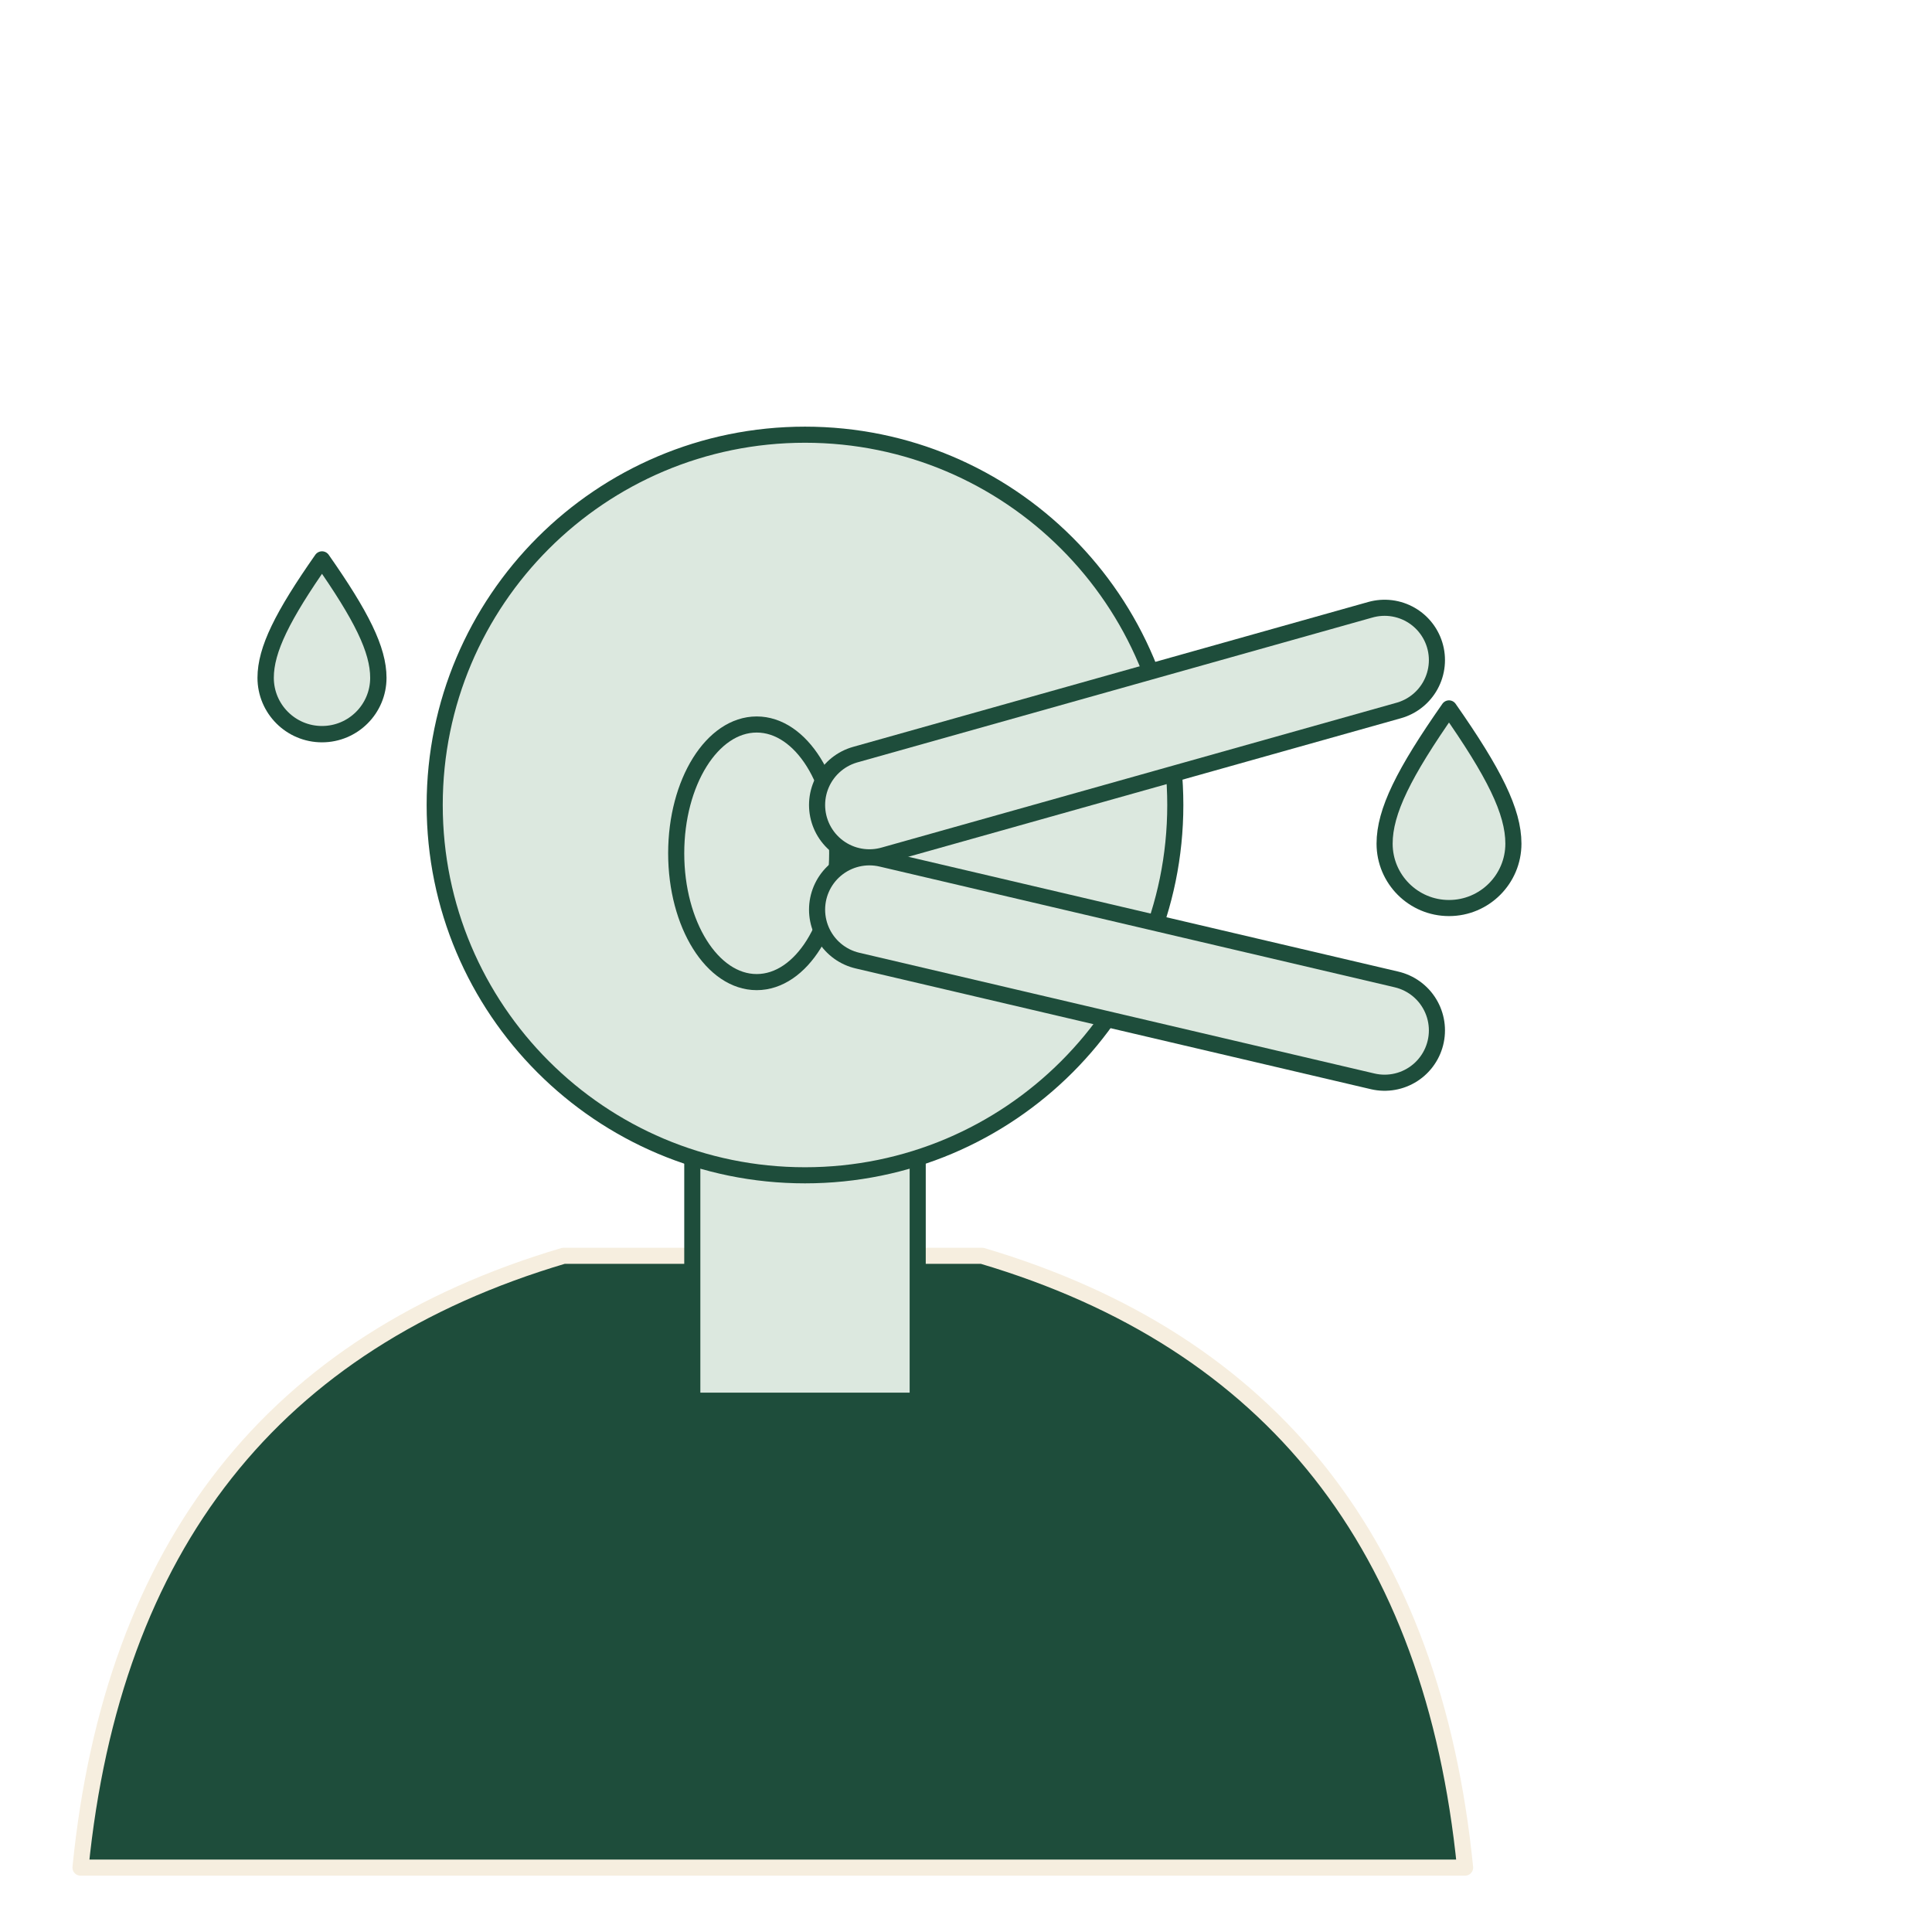
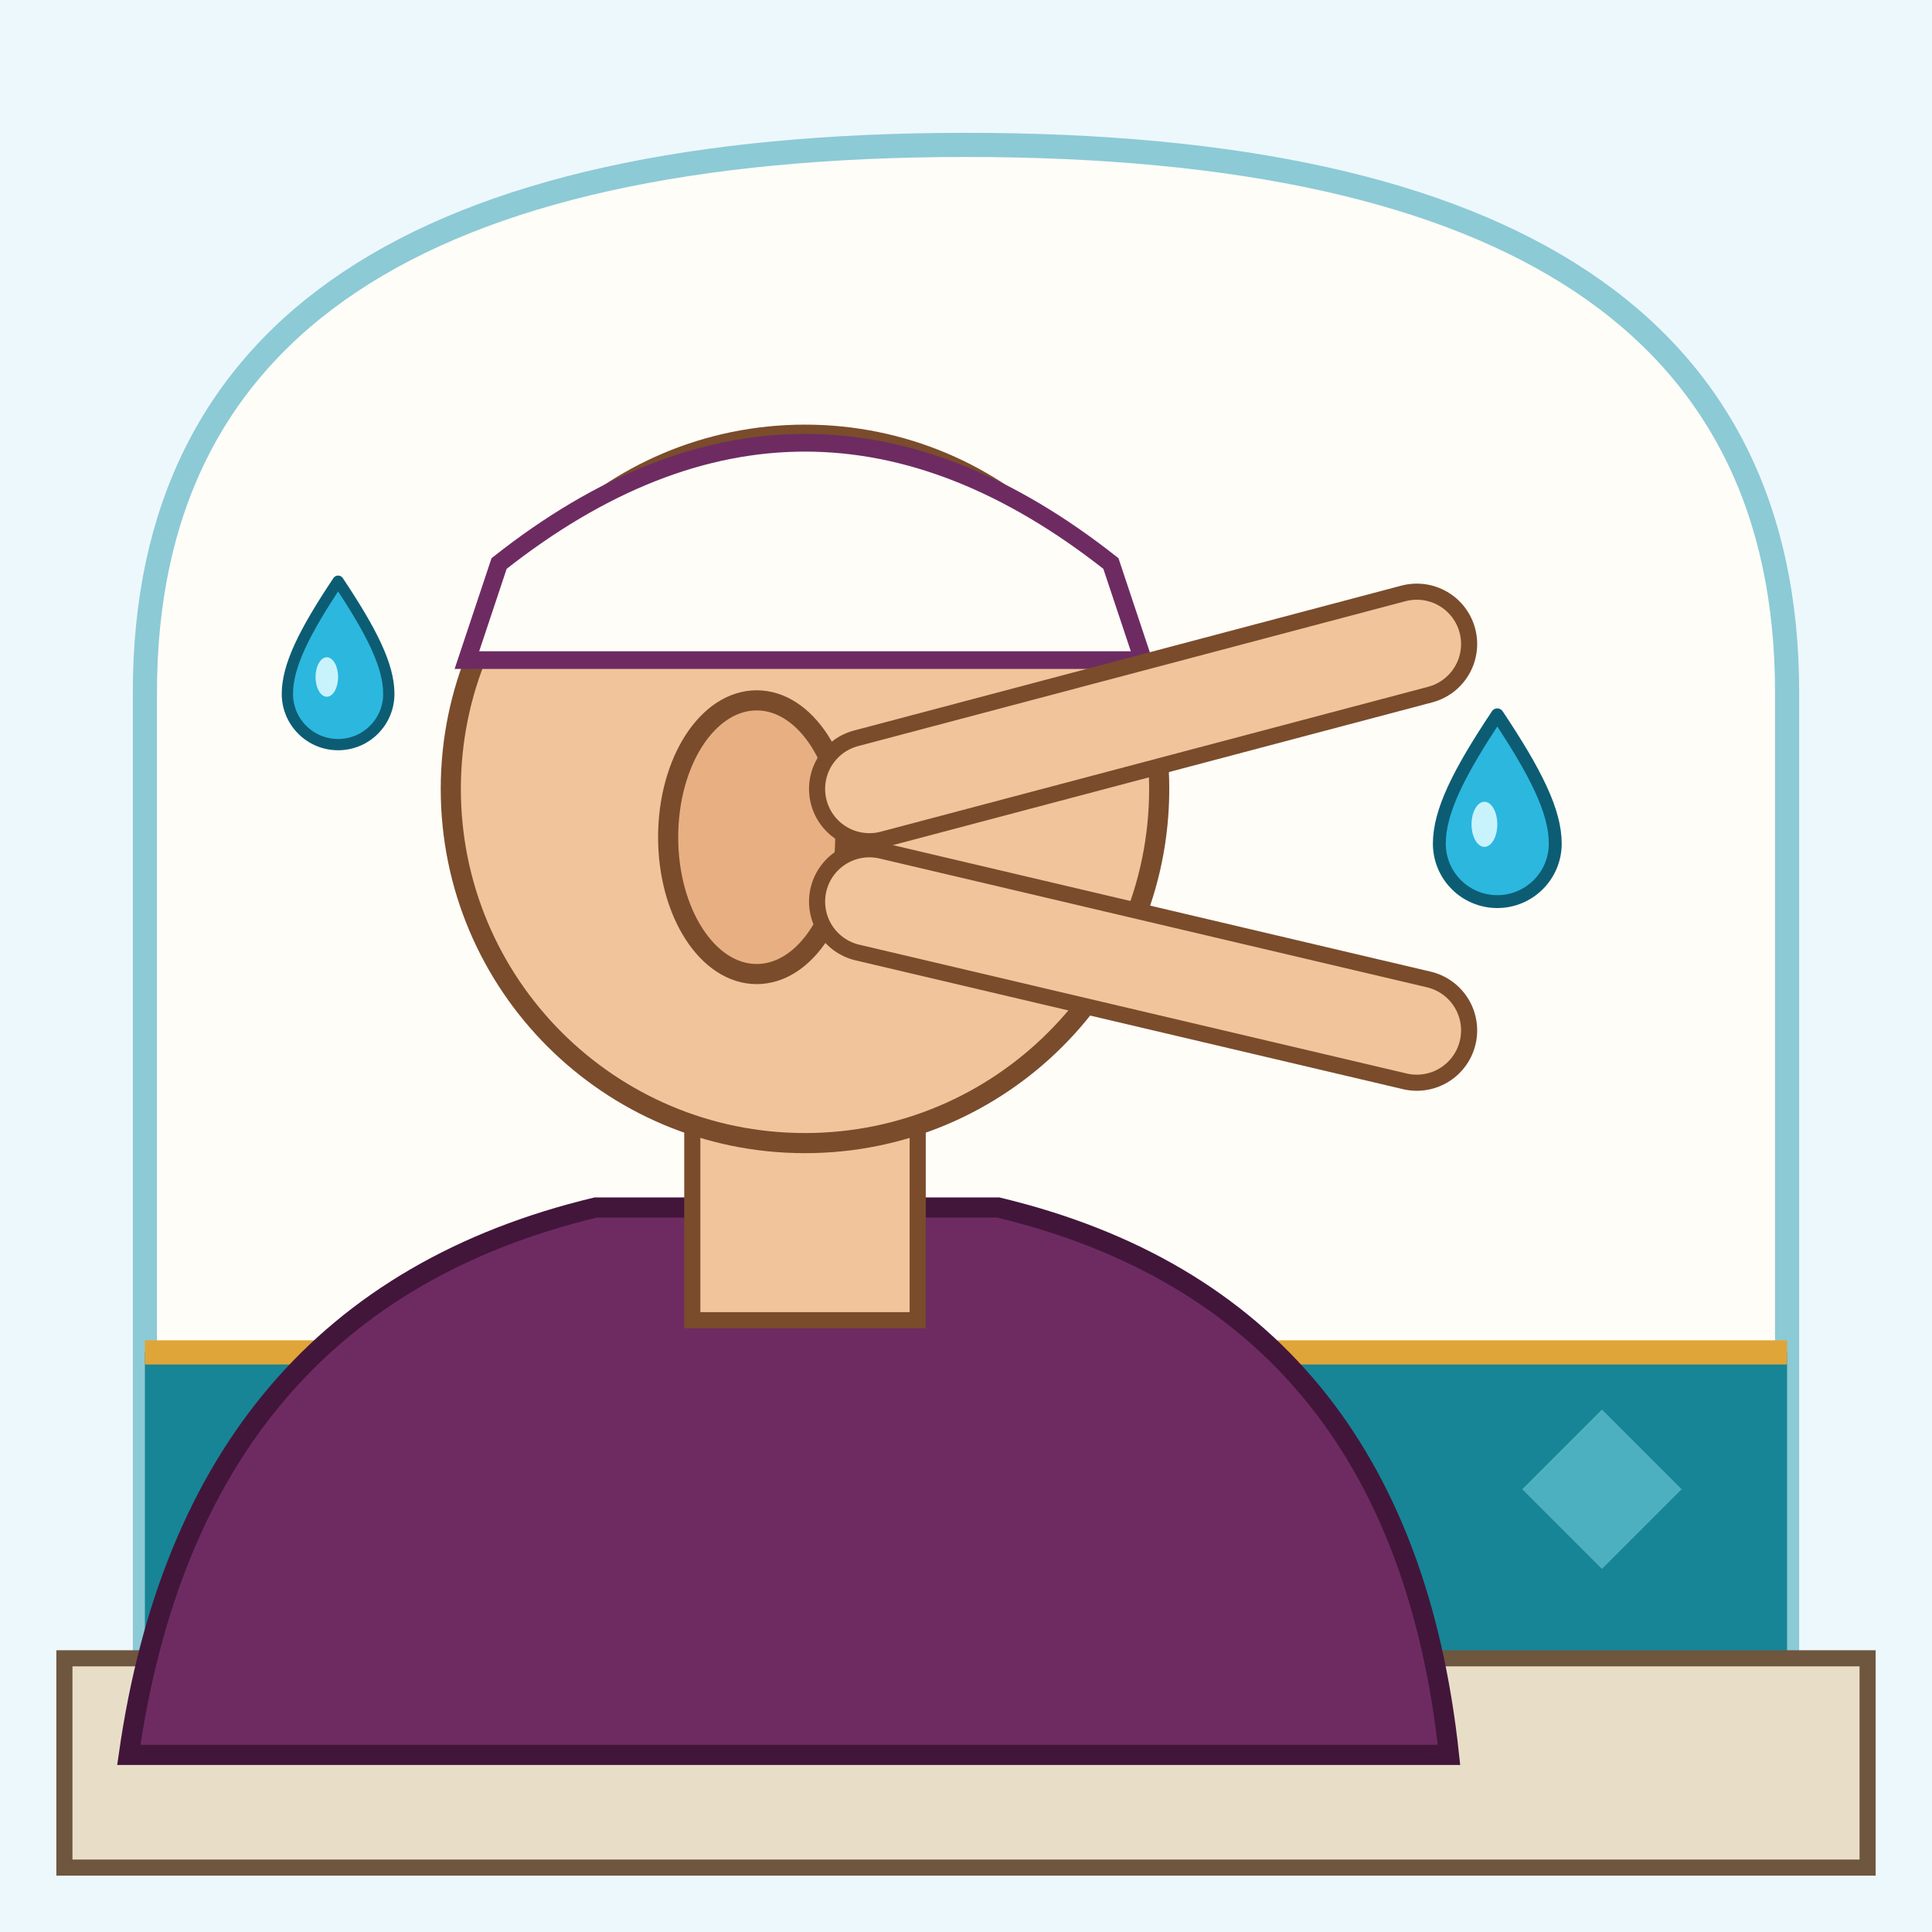
<svg xmlns="http://www.w3.org/2000/svg" viewBox="0 0 240 240">
-   <path d="M10 232 Q16 172 70 156 L122 156 Q176 172 182 232 Z" fill="#1E4D3B" stroke="#F6EEDF" stroke-width="2" stroke-linecap="round" stroke-linejoin="round" />
-   <rect x="86" y="138" width="28" height="36" rx="0" fill="#DCE8DF" stroke="#1E4D3B" stroke-width="2" />
-   <circle cx="100" cy="100" r="46" fill="#DCE8DF" stroke="#1E4D3B" stroke-width="2" />
-   <ellipse cx="94" cy="106" rx="10" ry="16" fill="#DCE8DF" stroke="#1E4D3B" stroke-width="2" />
-   <line x1="172" y1="82" x2="108" y2="100" stroke="#1E4D3B" stroke-width="15" stroke-linecap="round" />
-   <line x1="172" y1="82" x2="108" y2="100" stroke="#DCE8DF" stroke-width="11" stroke-linecap="round" />
-   <line x1="172" y1="128" x2="108" y2="113" stroke="#1E4D3B" stroke-width="15" stroke-linecap="round" />
-   <line x1="172" y1="128" x2="108" y2="113" stroke="#DCE8DF" stroke-width="11" stroke-linecap="round" />
-   <path transform="translate(180 100) scale(0.8)" d="M0 -15 C 7 -5 10 1 10 6 A10 10 0 0 1 -10 6 C -10 1 -7 -5 0 -15 Z" fill="#DCE8DF" stroke="#1E4D3B" stroke-width="2.5" stroke-linejoin="round" />
-   <path transform="translate(40 80) scale(0.7)" d="M0 -15 C 7 -5 10 1 10 6 A10 10 0 0 1 -10 6 C -10 1 -7 -5 0 -15 Z" fill="#DCE8DF" stroke="#1E4D3B" stroke-width="2.9" stroke-linejoin="round" />
+   <rect x="0" y="0" width="240" height="240" fill="#EDF8FC" />
+   <path d="M18 206 V86 Q18 18 120 18 Q222 18 222 86 V206 Z" fill="#FFFDF8" stroke="#8CCAD6" stroke-width="3" />
+   <rect x="18" y="168" width="204" height="38" fill="#178596" />
+   <path d="M18 168 H222" stroke="#E0A538" stroke-width="3" />
+   <rect x="34" y="178" width="14" height="14" transform="rotate(45 41 185)" fill="#7AD4E4" opacity="0.55" />
+   <rect x="86" y="178" width="14" height="14" transform="rotate(45 93 185)" fill="#7AD4E4" opacity="0.55" />
+   <rect x="140" y="178" width="14" height="14" transform="rotate(45 147 185)" fill="#7AD4E4" opacity="0.55" />
+   <rect x="192" y="178" width="14" height="14" transform="rotate(45 199 185)" fill="#7AD4E4" opacity="0.55" />
+   <rect x="8" y="206" width="224" height="26" fill="#E8DEC8" stroke="#6E563F" stroke-width="2" />
+   <path d="M16 218 Q24 162 74 150 L124 150 Q174 162 180 218 Z" fill="#6E2B62" stroke="#42163A" stroke-width="2.5" />
+   <rect x="86" y="132" width="28" height="32" fill="#F2C49B" stroke="#7A4C2B" stroke-width="2" />
+   <circle cx="100" cy="98" r="44" fill="#F2C49B" stroke="#7A4C2B" stroke-width="2.5" />
+   <path d="M62 70 Q100 40 138 70 L142 82 H58 Z" fill="#FFFDF8" stroke="#6E2B62" stroke-width="2.2" />
+   <ellipse cx="94" cy="104" rx="11" ry="17" fill="#E8B082" stroke="#7A4C2B" stroke-width="2.5" />
+   <line x1="176" y1="80" x2="108" y2="98" stroke="#7A4C2B" stroke-width="15" stroke-linecap="round" />
+   <line x1="176" y1="80" x2="108" y2="98" stroke="#F2C49B" stroke-width="11" stroke-linecap="round" />
+   <line x1="176" y1="128" x2="108" y2="112" stroke="#7A4C2B" stroke-width="15" stroke-linecap="round" />
+   <line x1="176" y1="128" x2="108" y2="112" stroke="#F2C49B" stroke-width="11" stroke-linecap="round" />
+   <path transform="translate(186 100) scale(0.8)" d="M0 -14 C6 -5 9 1 9 6 A9 9 0 0 1 -9 6 C-9 1 -6 -5 0 -14 Z" fill="#2CB7DF" stroke="#0C5D73" stroke-width="2" stroke-linejoin="round" />
+   <ellipse cx="184.4" cy="102.4" rx="1.6" ry="2.8" fill="#C9F3FC" />
+   <path transform="translate(42 82) scale(0.7)" d="M0 -14 C6 -5 9 1 9 6 A9 9 0 0 1 -9 6 C-9 1 -6 -5 0 -14 Z" fill="#2CB7DF" stroke="#0C5D73" stroke-width="2" stroke-linejoin="round" />
+   <ellipse cx="40.6" cy="84.1" rx="1.4" ry="2.45" fill="#C9F3FC" />
</svg>
